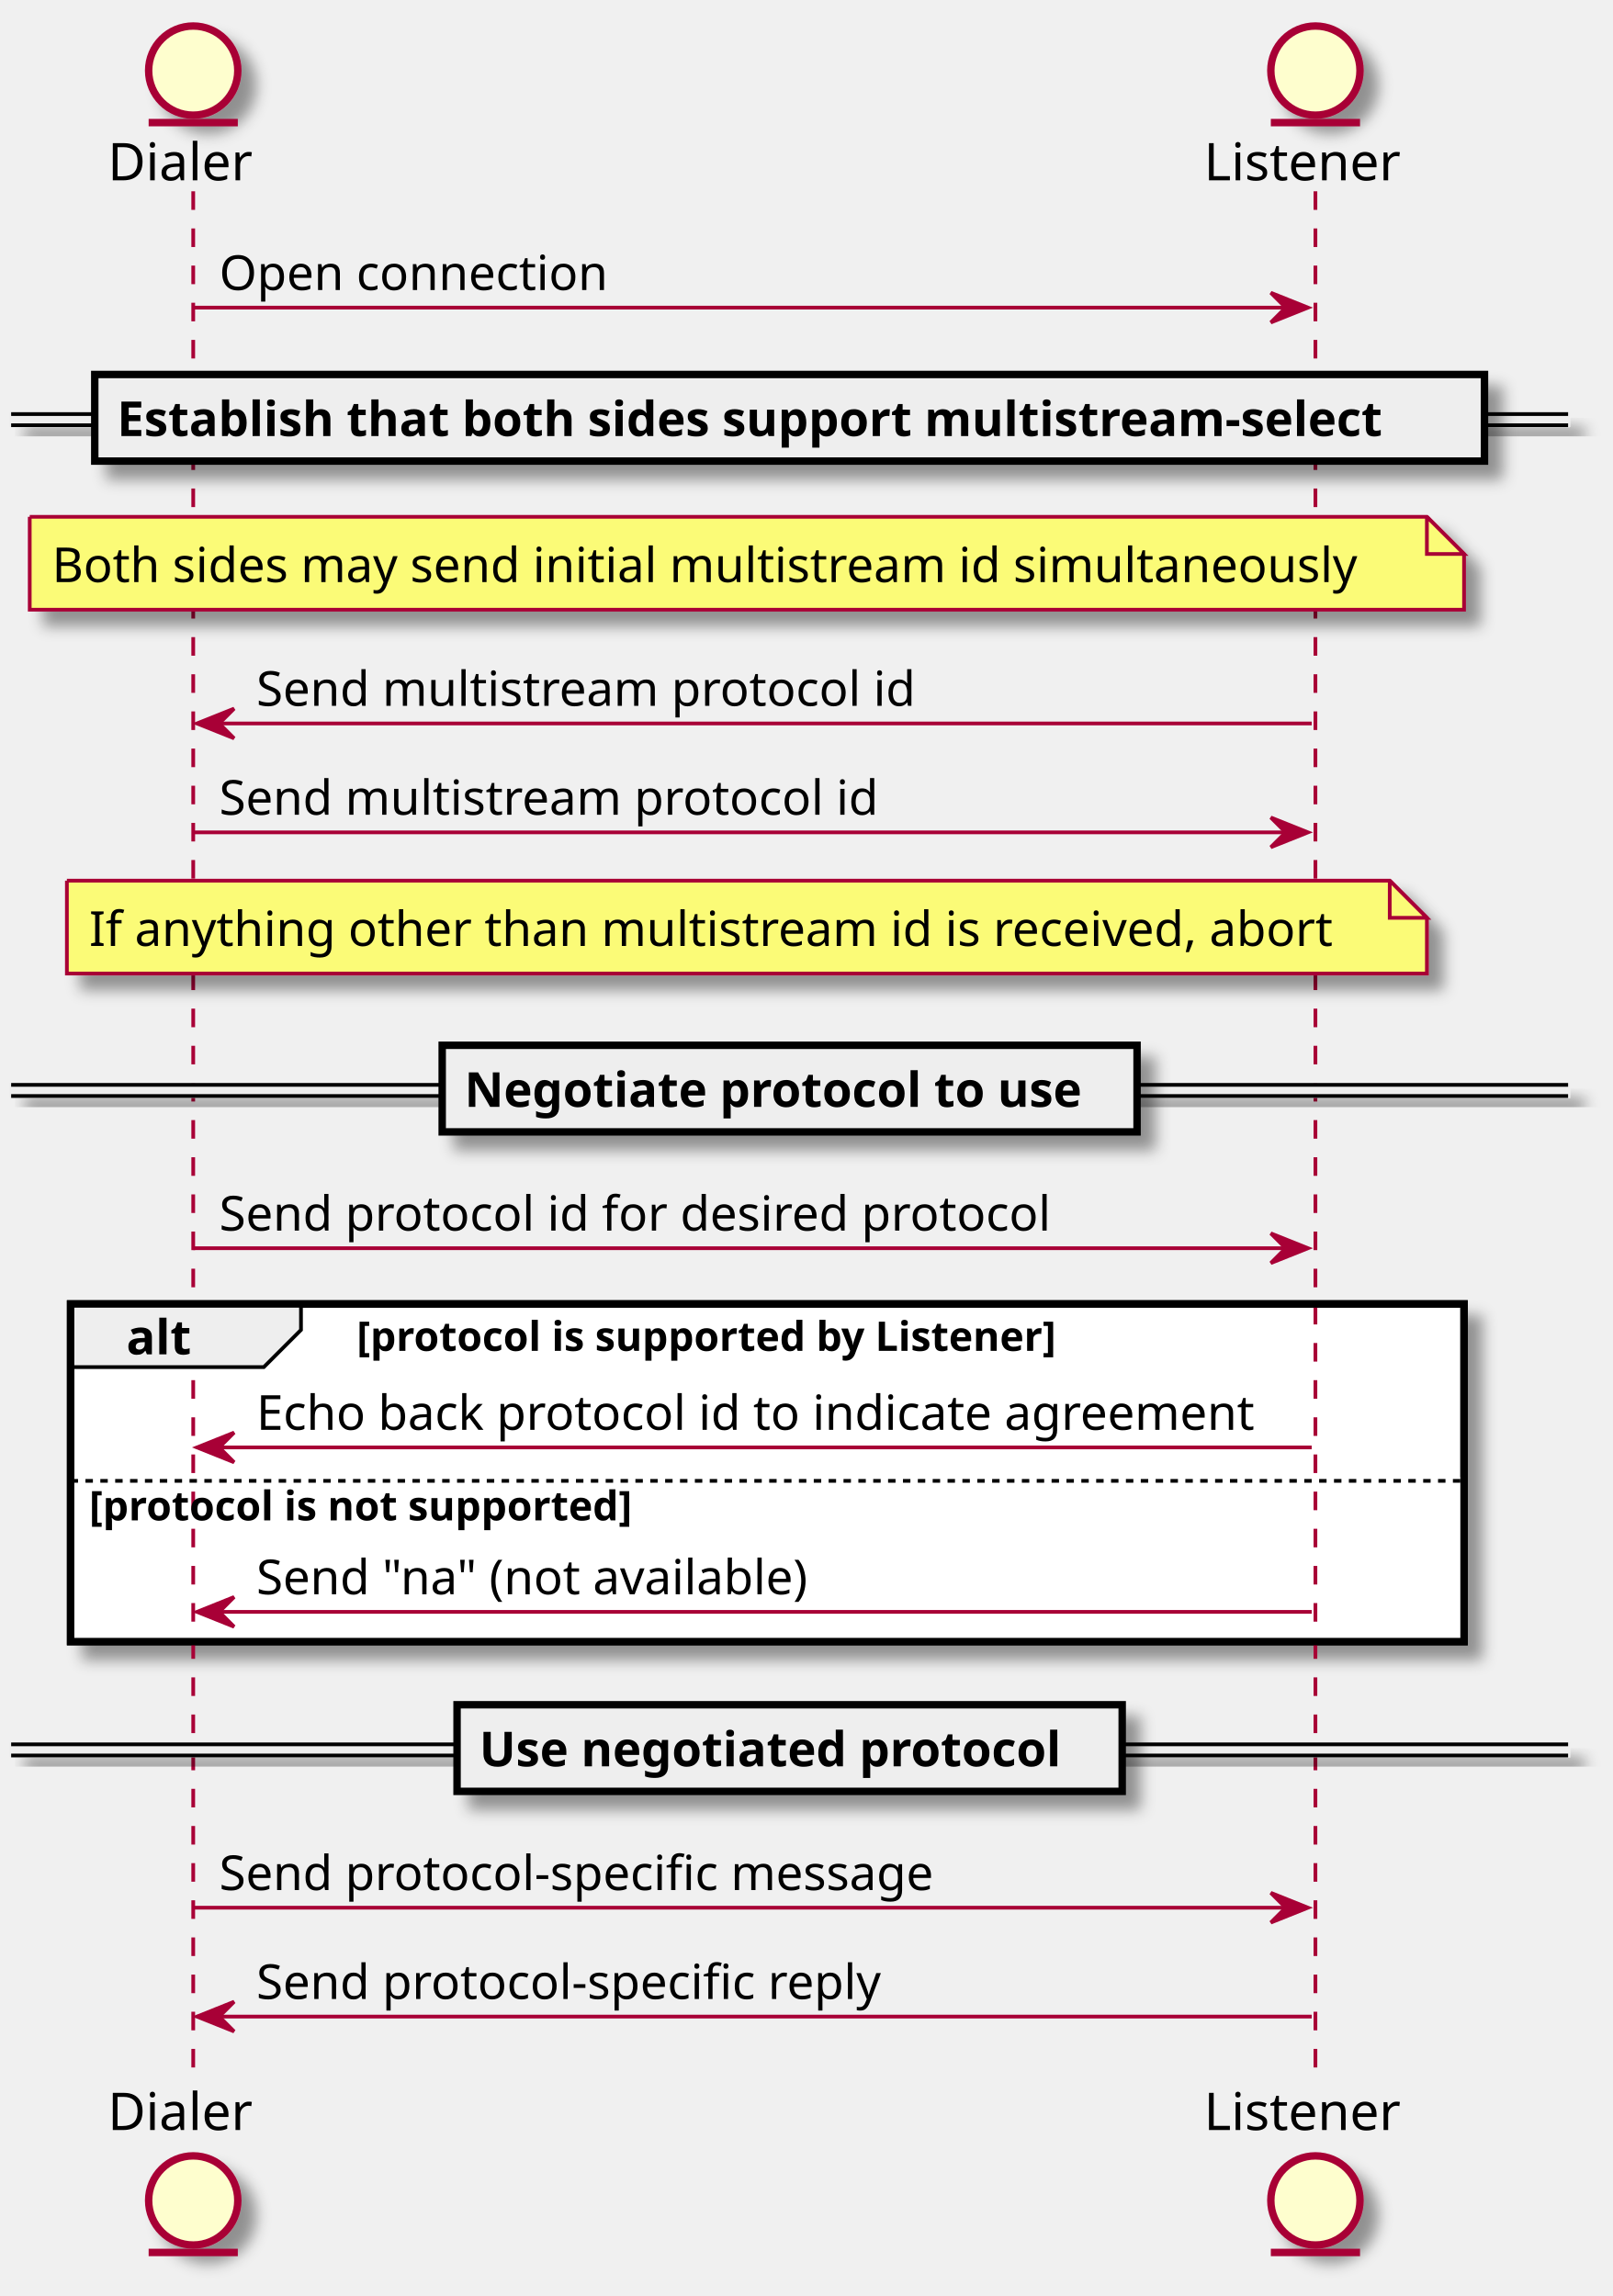
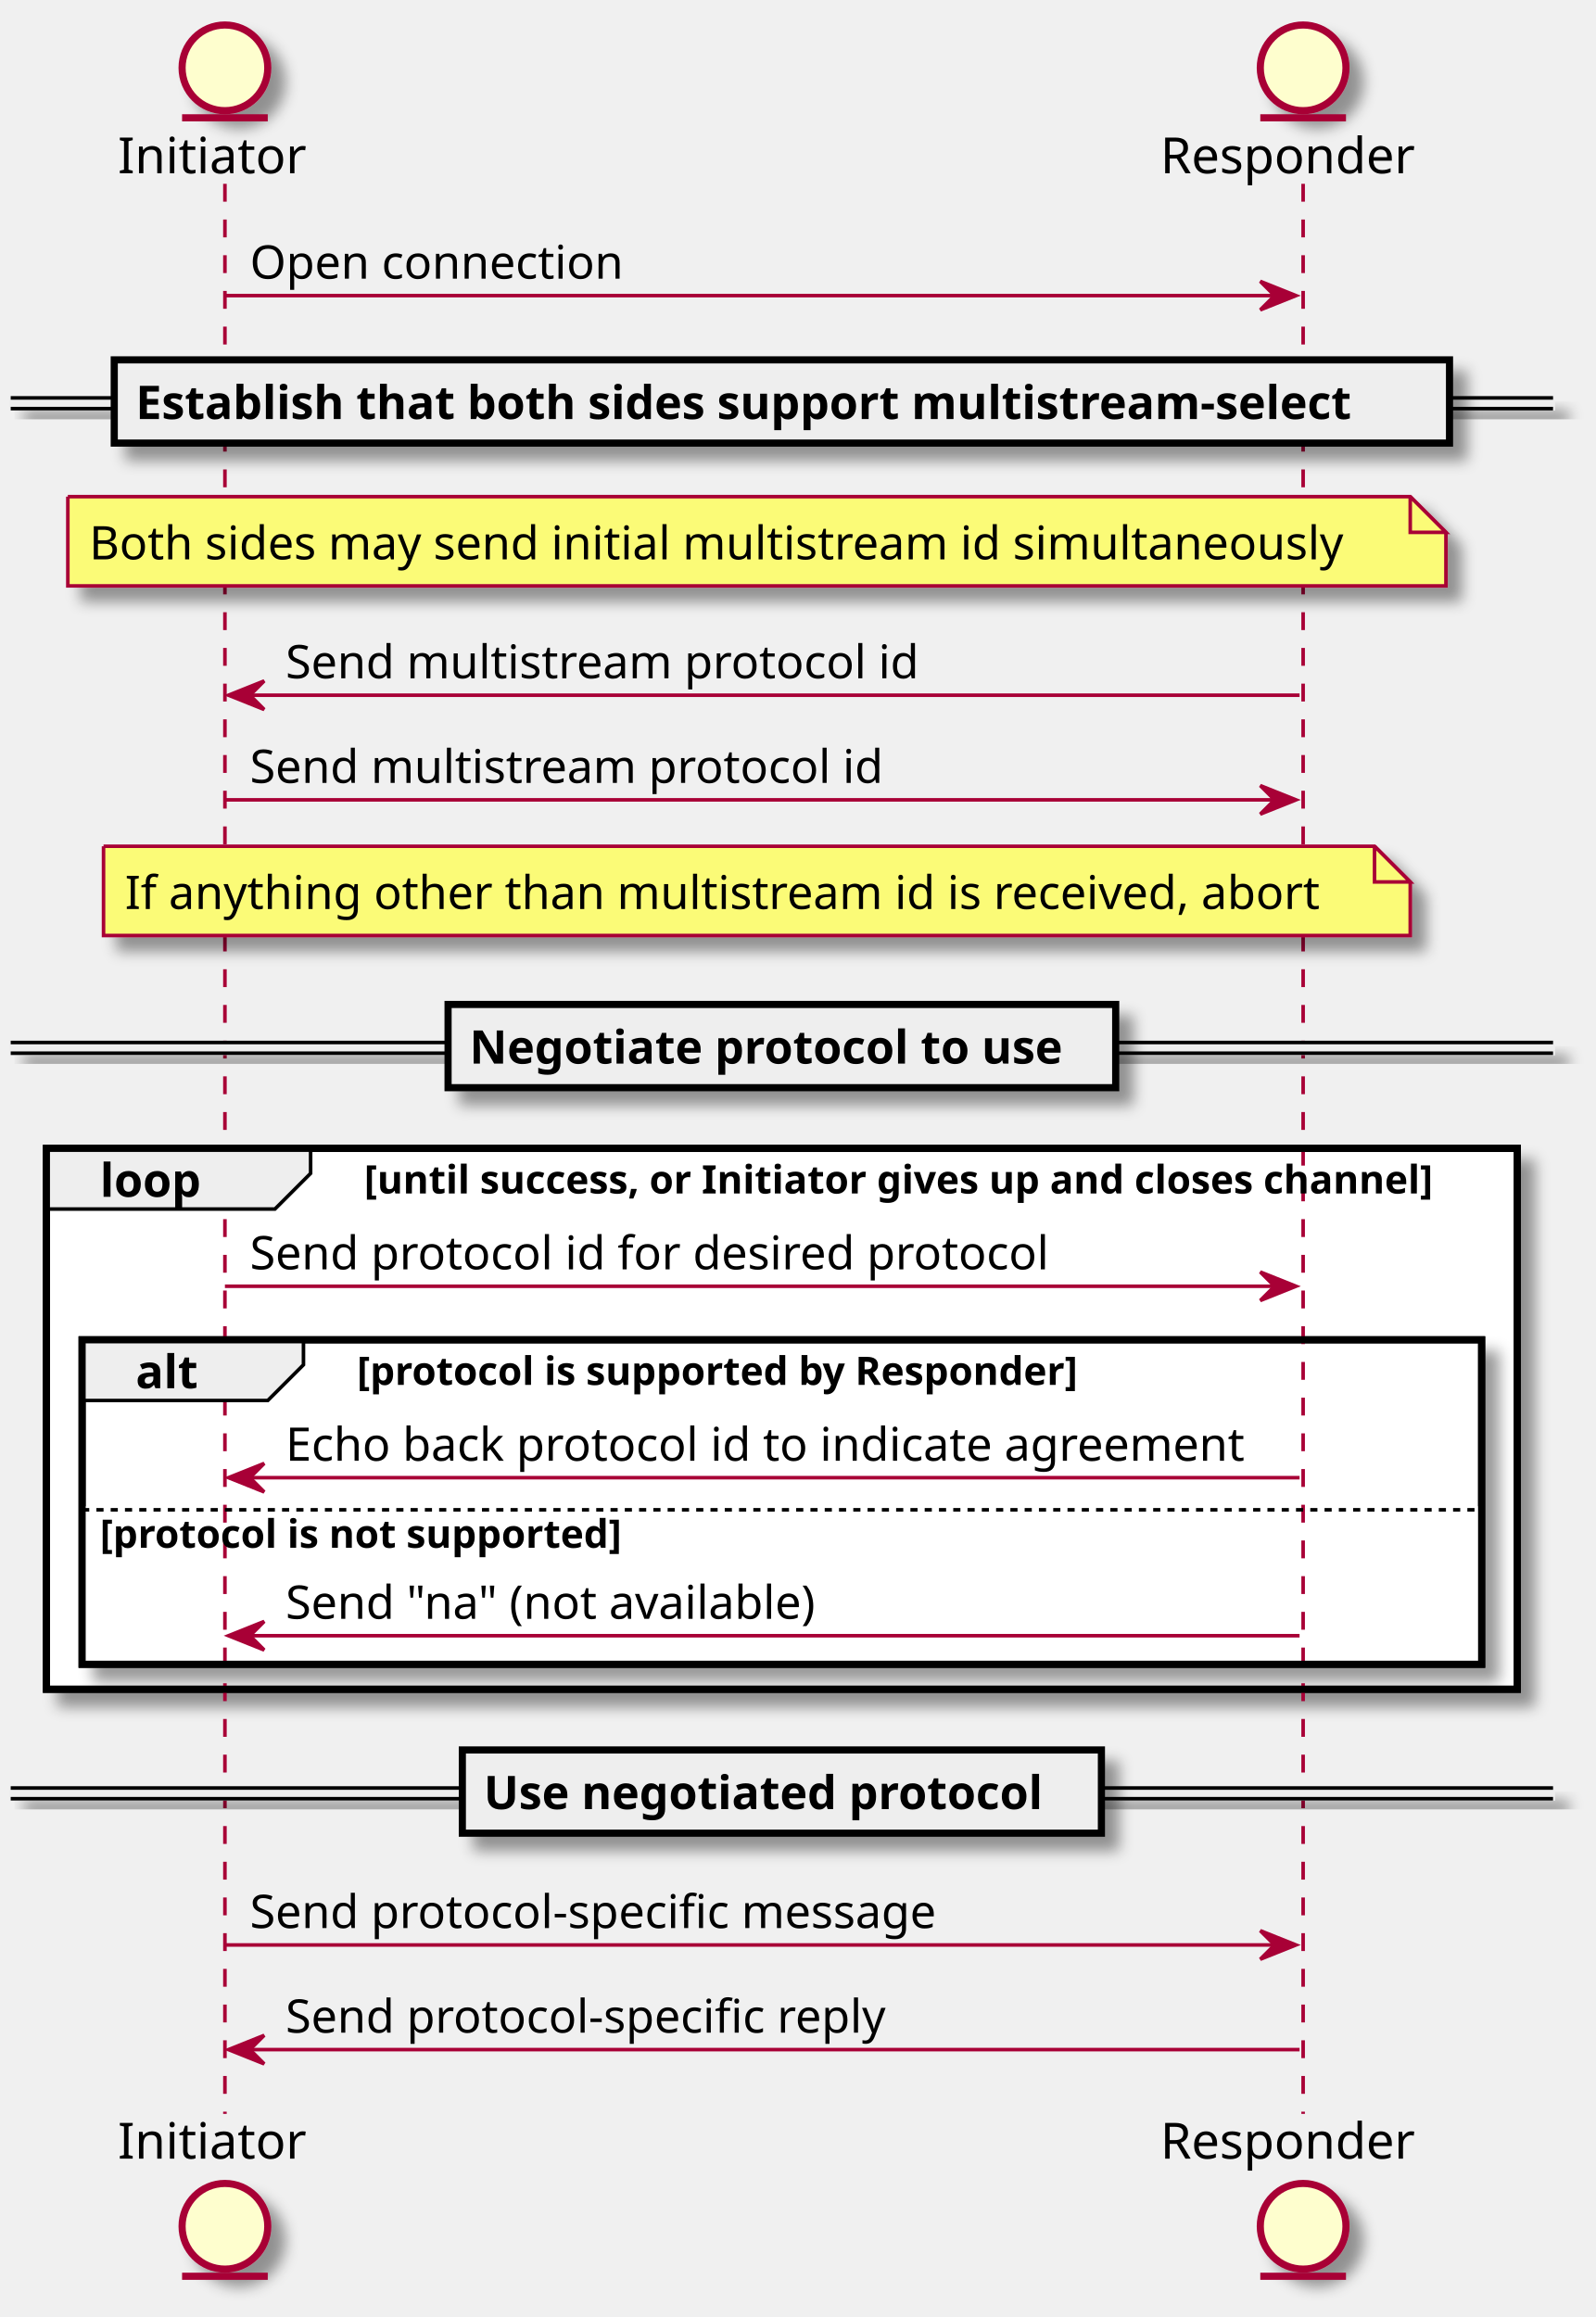
- <svg xmlns="http://www.w3.org/2000/svg" contentScriptType="application/ecmascript" contentStyleType="text/css" height="618px" preserveAspectRatio="none" style="width:434px;height:618px;" version="1.1" viewBox="0 0 434 618" width="434px" zoomAndPan="magnify">
+ <svg xmlns="http://www.w3.org/2000/svg" contentScriptType="application/ecmascript" contentStyleType="text/css" height="649px" preserveAspectRatio="none" style="width:447px;height:649px;" version="1.1" viewBox="0 0 447 649" width="447px" zoomAndPan="magnify">
  <defs>
-     <filter height="300%" id="fa3s3p22nj4l3" width="300%" x="-1" y="-1">
+     <filter height="300%" id="f13imtgjy13j3q" width="300%" x="-1" y="-1">
      <feGaussianBlur result="blurOut" stdDeviation="2.0" />
      <feColorMatrix in="blurOut" result="blurOut2" type="matrix" values="0 0 0 0 0 0 0 0 0 0 0 0 0 0 0 0 0 0 .4 0" />
      <feOffset dx="4.0" dy="4.0" in="blurOut2" result="blurOut3" />
      <feBlend in="SourceGraphic" in2="blurOut3" mode="normal" />
    </filter>
  </defs>
  <g>
-     <rect fill="#FFFFFF" filter="url(#fa3s3p22nj4l3)" height="90.887" style="stroke: #000000; stroke-width: 2.0;" width="375" x="19" y="350.973" />
-     <rect fill="#FFFFFF" height="44.266" style="stroke: none; stroke-width: 1.0;" width="375" x="19" y="397.594" />
-     <line style="stroke: #A80036; stroke-width: 1.0; stroke-dasharray: 5.0,5.0;" x1="52" x2="52" y1="51.488" y2="560.791" />
-     <line style="stroke: #A80036; stroke-width: 1.0; stroke-dasharray: 5.0,5.0;" x1="354" x2="354" y1="51.488" y2="560.791" />
-     <text fill="#000000" font-family="sans-serif" font-size="14" lengthAdjust="spacingAndGlyphs" textLength="40" x="29" y="48.535">Dialer</text>
-     <ellipse cx="52" cy="19" fill="#FEFECE" filter="url(#fa3s3p22nj4l3)" rx="12" ry="12" style="stroke: #A80036; stroke-width: 2.0;" />
-     <line style="stroke: #A80036; stroke-width: 2.0;" x1="40" x2="64" y1="33" y2="33" />
-     <text fill="#000000" font-family="sans-serif" font-size="14" lengthAdjust="spacingAndGlyphs" textLength="40" x="29" y="573.326">Dialer</text>
-     <ellipse cx="52" cy="592.279" fill="#FEFECE" filter="url(#fa3s3p22nj4l3)" rx="12" ry="12" style="stroke: #A80036; stroke-width: 2.0;" />
-     <line style="stroke: #A80036; stroke-width: 2.0;" x1="40" x2="64" y1="606.279" y2="606.279" />
-     <text fill="#000000" font-family="sans-serif" font-size="14" lengthAdjust="spacingAndGlyphs" textLength="54" x="324" y="48.535">Listener</text>
-     <ellipse cx="354" cy="19" fill="#FEFECE" filter="url(#fa3s3p22nj4l3)" rx="12" ry="12" style="stroke: #A80036; stroke-width: 2.0;" />
-     <line style="stroke: #A80036; stroke-width: 2.0;" x1="342" x2="366" y1="33" y2="33" />
-     <text fill="#000000" font-family="sans-serif" font-size="14" lengthAdjust="spacingAndGlyphs" textLength="54" x="324" y="573.326">Listener</text>
-     <ellipse cx="354" cy="592.279" fill="#FEFECE" filter="url(#fa3s3p22nj4l3)" rx="12" ry="12" style="stroke: #A80036; stroke-width: 2.0;" />
-     <line style="stroke: #A80036; stroke-width: 2.0;" x1="342" x2="366" y1="606.279" y2="606.279" />
-     <polygon fill="#A80036" points="342,78.799,352,82.799,342,86.799,346,82.799" style="stroke: #A80036; stroke-width: 1.0;" />
-     <line style="stroke: #A80036; stroke-width: 1.0;" x1="52" x2="348" y1="82.799" y2="82.799" />
-     <text fill="#000000" font-family="sans-serif" font-size="13" lengthAdjust="spacingAndGlyphs" textLength="107" x="59" y="78.057">Open connection</text>
-     <rect fill="#EEEEEE" filter="url(#fa3s3p22nj4l3)" height="3" style="stroke: #EEEEEE; stroke-width: 1.0;" width="419" x="3" y="111.454" />
-     <line style="stroke: #000000; stroke-width: 1.0;" x1="3" x2="422" y1="111.454" y2="111.454" />
-     <line style="stroke: #000000; stroke-width: 1.0;" x1="3" x2="422" y1="114.454" y2="114.454" />
-     <rect fill="#EEEEEE" filter="url(#fa3s3p22nj4l3)" height="23.311" style="stroke: #000000; stroke-width: 2.0;" width="374" x="25.5" y="100.799" />
-     <text fill="#000000" font-family="sans-serif" font-size="13" font-weight="bold" lengthAdjust="spacingAndGlyphs" textLength="356" x="31.5" y="117.367">Establish that both sides support multistream-select</text>
-     <path d="M8,139.109 L8,164.109 L394,164.109 L394,149.109 L384,139.109 L8,139.109 " fill="#FBFB77" filter="url(#fa3s3p22nj4l3)" style="stroke: #A80036; stroke-width: 1.0;" />
-     <path d="M384,139.109 L384,149.109 L394,149.109 L384,139.109 " fill="#FBFB77" style="stroke: #A80036; stroke-width: 1.0;" />
-     <text fill="#000000" font-family="sans-serif" font-size="13" lengthAdjust="spacingAndGlyphs" textLength="365" x="14" y="156.678">Both sides may send initial multistream id simultaneously</text>
-     <polygon fill="#A80036" points="63,190.731,53,194.731,63,198.731,59,194.731" style="stroke: #A80036; stroke-width: 1.0;" />
-     <line style="stroke: #A80036; stroke-width: 1.0;" x1="57" x2="353" y1="194.731" y2="194.731" />
-     <text fill="#000000" font-family="sans-serif" font-size="13" lengthAdjust="spacingAndGlyphs" textLength="183" x="69" y="189.988">Send multistream protocol id</text>
-     <polygon fill="#A80036" points="342,220.041,352,224.041,342,228.041,346,224.041" style="stroke: #A80036; stroke-width: 1.0;" />
-     <line style="stroke: #A80036; stroke-width: 1.0;" x1="52" x2="348" y1="224.041" y2="224.041" />
-     <text fill="#000000" font-family="sans-serif" font-size="13" lengthAdjust="spacingAndGlyphs" textLength="183" x="59" y="219.299">Send multistream protocol id</text>
-     <path d="M18,237.041 L18,262.041 L384,262.041 L384,247.041 L374,237.041 L18,237.041 " fill="#FBFB77" filter="url(#fa3s3p22nj4l3)" style="stroke: #A80036; stroke-width: 1.0;" />
-     <path d="M374,237.041 L374,247.041 L384,247.041 L374,237.041 " fill="#FBFB77" style="stroke: #A80036; stroke-width: 1.0;" />
-     <text fill="#000000" font-family="sans-serif" font-size="13" lengthAdjust="spacingAndGlyphs" textLength="345" x="24" y="254.609">If anything other than multistream id is received, abort</text>
-     <rect fill="#EEEEEE" filter="url(#fa3s3p22nj4l3)" height="3" style="stroke: #EEEEEE; stroke-width: 1.0;" width="419" x="3" y="292.007" />
-     <line style="stroke: #000000; stroke-width: 1.0;" x1="3" x2="422" y1="292.007" y2="292.007" />
-     <line style="stroke: #000000; stroke-width: 1.0;" x1="3" x2="422" y1="295.007" y2="295.007" />
-     <rect fill="#EEEEEE" filter="url(#fa3s3p22nj4l3)" height="23.311" style="stroke: #000000; stroke-width: 2.0;" width="187" x="119" y="281.352" />
-     <text fill="#000000" font-family="sans-serif" font-size="13" font-weight="bold" lengthAdjust="spacingAndGlyphs" textLength="169" x="125" y="297.92">Negotiate protocol to use</text>
-     <polygon fill="#A80036" points="342,331.973,352,335.973,342,339.973,346,335.973" style="stroke: #A80036; stroke-width: 1.0;" />
-     <line style="stroke: #A80036; stroke-width: 1.0;" x1="52" x2="348" y1="335.973" y2="335.973" />
-     <text fill="#000000" font-family="sans-serif" font-size="13" lengthAdjust="spacingAndGlyphs" textLength="232" x="59" y="331.231">Send protocol id for desired protocol</text>
-     <path d="M19,350.973 L81,350.973 L81,357.973 L71,367.973 L19,367.973 L19,350.973 " fill="#EEEEEE" style="stroke: #000000; stroke-width: 1.0;" />
-     <rect fill="none" height="90.887" style="stroke: #000000; stroke-width: 2.0;" width="375" x="19" y="350.973" />
-     <text fill="#000000" font-family="sans-serif" font-size="13" font-weight="bold" lengthAdjust="spacingAndGlyphs" textLength="17" x="34" y="364.541">alt</text>
-     <text fill="#000000" font-family="sans-serif" font-size="11" font-weight="bold" lengthAdjust="spacingAndGlyphs" textLength="194" x="96" y="363.607">[protocol is supported by Listener]</text>
-     <polygon fill="#A80036" points="63,385.594,53,389.594,63,393.594,59,389.594" style="stroke: #A80036; stroke-width: 1.0;" />
-     <line style="stroke: #A80036; stroke-width: 1.0;" x1="57" x2="353" y1="389.594" y2="389.594" />
-     <text fill="#000000" font-family="sans-serif" font-size="13" lengthAdjust="spacingAndGlyphs" textLength="278" x="69" y="384.852">Echo back protocol id to indicate agreement</text>
-     <line style="stroke: #000000; stroke-width: 1.0; stroke-dasharray: 2.0,2.0;" x1="19" x2="394" y1="398.594" y2="398.594" />
-     <text fill="#000000" font-family="sans-serif" font-size="11" font-weight="bold" lengthAdjust="spacingAndGlyphs" textLength="151" x="24" y="409.228">[protocol is not supported]</text>
-     <polygon fill="#A80036" points="63,429.859,53,433.859,63,437.859,59,433.859" style="stroke: #A80036; stroke-width: 1.0;" />
-     <line style="stroke: #A80036; stroke-width: 1.0;" x1="57" x2="353" y1="433.859" y2="433.859" />
-     <text fill="#000000" font-family="sans-serif" font-size="13" lengthAdjust="spacingAndGlyphs" textLength="151" x="69" y="429.117">Send "na" (not available)</text>
-     <rect fill="#EEEEEE" filter="url(#fa3s3p22nj4l3)" height="3" style="stroke: #EEEEEE; stroke-width: 1.0;" width="419" x="3" y="469.515" />
-     <line style="stroke: #000000; stroke-width: 1.0;" x1="3" x2="422" y1="469.515" y2="469.515" />
-     <line style="stroke: #000000; stroke-width: 1.0;" x1="3" x2="422" y1="472.515" y2="472.515" />
-     <rect fill="#EEEEEE" filter="url(#fa3s3p22nj4l3)" height="23.311" style="stroke: #000000; stroke-width: 2.0;" width="179" x="123" y="458.859" />
-     <text fill="#000000" font-family="sans-serif" font-size="13" font-weight="bold" lengthAdjust="spacingAndGlyphs" textLength="161" x="129" y="475.428">Use negotiated protocol</text>
-     <polygon fill="#A80036" points="342,509.481,352,513.481,342,517.481,346,513.481" style="stroke: #A80036; stroke-width: 1.0;" />
-     <line style="stroke: #A80036; stroke-width: 1.0;" x1="52" x2="348" y1="513.481" y2="513.481" />
-     <text fill="#000000" font-family="sans-serif" font-size="13" lengthAdjust="spacingAndGlyphs" textLength="203" x="59" y="508.738">Send protocol-specific message</text>
-     <polygon fill="#A80036" points="63,538.791,53,542.791,63,546.791,59,542.791" style="stroke: #A80036; stroke-width: 1.0;" />
-     <line style="stroke: #A80036; stroke-width: 1.0;" x1="57" x2="353" y1="542.791" y2="542.791" />
-     <text fill="#000000" font-family="sans-serif" font-size="13" lengthAdjust="spacingAndGlyphs" textLength="179" x="69" y="538.049">Send protocol-specific reply</text>
+     <rect fill="#FFFFFF" filter="url(#f13imtgjy13j3q)" height="151.508" style="stroke: #000000; stroke-width: 2.0;" width="412" x="13" y="321.662" />
+     <rect fill="#FFFFFF" filter="url(#f13imtgjy13j3q)" height="90.887" style="stroke: #000000; stroke-width: 2.0;" width="392" x="23" y="375.283" />
+     <rect fill="#FFFFFF" height="44.266" style="stroke: none; stroke-width: 1.0;" width="392" x="23" y="421.904" />
+     <line style="stroke: #A80036; stroke-width: 1.0; stroke-dasharray: 5.0,5.0;" x1="63" x2="63" y1="51.488" y2="592.102" />
+     <line style="stroke: #A80036; stroke-width: 1.0; stroke-dasharray: 5.0,5.0;" x1="365" x2="365" y1="51.488" y2="592.102" />
+     <text fill="#000000" font-family="sans-serif" font-size="14" lengthAdjust="spacingAndGlyphs" textLength="54" x="33" y="48.535">Initiator</text>
+     <ellipse cx="63" cy="19" fill="#FEFECE" filter="url(#f13imtgjy13j3q)" rx="12" ry="12" style="stroke: #A80036; stroke-width: 2.0;" />
+     <line style="stroke: #A80036; stroke-width: 2.0;" x1="51" x2="75" y1="33" y2="33" />
+     <text fill="#000000" font-family="sans-serif" font-size="14" lengthAdjust="spacingAndGlyphs" textLength="54" x="33" y="604.637">Initiator</text>
+     <ellipse cx="63" cy="623.59" fill="#FEFECE" filter="url(#f13imtgjy13j3q)" rx="12" ry="12" style="stroke: #A80036; stroke-width: 2.0;" />
+     <line style="stroke: #A80036; stroke-width: 2.0;" x1="51" x2="75" y1="637.59" y2="637.59" />
+     <text fill="#000000" font-family="sans-serif" font-size="14" lengthAdjust="spacingAndGlyphs" textLength="74" x="325" y="48.535">Responder</text>
+     <ellipse cx="365" cy="19" fill="#FEFECE" filter="url(#f13imtgjy13j3q)" rx="12" ry="12" style="stroke: #A80036; stroke-width: 2.0;" />
+     <line style="stroke: #A80036; stroke-width: 2.0;" x1="353" x2="377" y1="33" y2="33" />
+     <text fill="#000000" font-family="sans-serif" font-size="14" lengthAdjust="spacingAndGlyphs" textLength="74" x="325" y="604.637">Responder</text>
+     <ellipse cx="365" cy="623.59" fill="#FEFECE" filter="url(#f13imtgjy13j3q)" rx="12" ry="12" style="stroke: #A80036; stroke-width: 2.0;" />
+     <line style="stroke: #A80036; stroke-width: 2.0;" x1="353" x2="377" y1="637.59" y2="637.59" />
+     <polygon fill="#A80036" points="353,78.799,363,82.799,353,86.799,357,82.799" style="stroke: #A80036; stroke-width: 1.0;" />
+     <line style="stroke: #A80036; stroke-width: 1.0;" x1="63" x2="359" y1="82.799" y2="82.799" />
+     <text fill="#000000" font-family="sans-serif" font-size="13" lengthAdjust="spacingAndGlyphs" textLength="107" x="70" y="78.057">Open connection</text>
+     <rect fill="#EEEEEE" filter="url(#f13imtgjy13j3q)" height="3" style="stroke: #EEEEEE; stroke-width: 1.0;" width="432" x="3" y="111.454" />
+     <line style="stroke: #000000; stroke-width: 1.0;" x1="3" x2="435" y1="111.454" y2="111.454" />
+     <line style="stroke: #000000; stroke-width: 1.0;" x1="3" x2="435" y1="114.454" y2="114.454" />
+     <rect fill="#EEEEEE" filter="url(#f13imtgjy13j3q)" height="23.311" style="stroke: #000000; stroke-width: 2.0;" width="374" x="32" y="100.799" />
+     <text fill="#000000" font-family="sans-serif" font-size="13" font-weight="bold" lengthAdjust="spacingAndGlyphs" textLength="356" x="38" y="117.367">Establish that both sides support multistream-select</text>
+     <path d="M19,139.109 L19,164.109 L405,164.109 L405,149.109 L395,139.109 L19,139.109 " fill="#FBFB77" filter="url(#f13imtgjy13j3q)" style="stroke: #A80036; stroke-width: 1.0;" />
+     <path d="M395,139.109 L395,149.109 L405,149.109 L395,139.109 " fill="#FBFB77" style="stroke: #A80036; stroke-width: 1.0;" />
+     <text fill="#000000" font-family="sans-serif" font-size="13" lengthAdjust="spacingAndGlyphs" textLength="365" x="25" y="156.678">Both sides may send initial multistream id simultaneously</text>
+     <polygon fill="#A80036" points="74,190.731,64,194.731,74,198.731,70,194.731" style="stroke: #A80036; stroke-width: 1.0;" />
+     <line style="stroke: #A80036; stroke-width: 1.0;" x1="68" x2="364" y1="194.731" y2="194.731" />
+     <text fill="#000000" font-family="sans-serif" font-size="13" lengthAdjust="spacingAndGlyphs" textLength="183" x="80" y="189.988">Send multistream protocol id</text>
+     <polygon fill="#A80036" points="353,220.041,363,224.041,353,228.041,357,224.041" style="stroke: #A80036; stroke-width: 1.0;" />
+     <line style="stroke: #A80036; stroke-width: 1.0;" x1="63" x2="359" y1="224.041" y2="224.041" />
+     <text fill="#000000" font-family="sans-serif" font-size="13" lengthAdjust="spacingAndGlyphs" textLength="183" x="70" y="219.299">Send multistream protocol id</text>
+     <path d="M29,237.041 L29,262.041 L395,262.041 L395,247.041 L385,237.041 L29,237.041 " fill="#FBFB77" filter="url(#f13imtgjy13j3q)" style="stroke: #A80036; stroke-width: 1.0;" />
+     <path d="M385,237.041 L385,247.041 L395,247.041 L385,237.041 " fill="#FBFB77" style="stroke: #A80036; stroke-width: 1.0;" />
+     <text fill="#000000" font-family="sans-serif" font-size="13" lengthAdjust="spacingAndGlyphs" textLength="345" x="35" y="254.609">If anything other than multistream id is received, abort</text>
+     <rect fill="#EEEEEE" filter="url(#f13imtgjy13j3q)" height="3" style="stroke: #EEEEEE; stroke-width: 1.0;" width="432" x="3" y="292.007" />
+     <line style="stroke: #000000; stroke-width: 1.0;" x1="3" x2="435" y1="292.007" y2="292.007" />
+     <line style="stroke: #000000; stroke-width: 1.0;" x1="3" x2="435" y1="295.007" y2="295.007" />
+     <rect fill="#EEEEEE" filter="url(#f13imtgjy13j3q)" height="23.311" style="stroke: #000000; stroke-width: 2.0;" width="187" x="125.5" y="281.352" />
+     <text fill="#000000" font-family="sans-serif" font-size="13" font-weight="bold" lengthAdjust="spacingAndGlyphs" textLength="169" x="131.5" y="297.92">Negotiate protocol to use</text>
+     <path d="M13,321.662 L87,321.662 L87,328.662 L77,338.662 L13,338.662 L13,321.662 " fill="#EEEEEE" style="stroke: #000000; stroke-width: 1.0;" />
+     <rect fill="none" height="151.508" style="stroke: #000000; stroke-width: 2.0;" width="412" x="13" y="321.662" />
+     <text fill="#000000" font-family="sans-serif" font-size="13" font-weight="bold" lengthAdjust="spacingAndGlyphs" textLength="29" x="28" y="335.231">loop</text>
+     <text fill="#000000" font-family="sans-serif" font-size="11" font-weight="bold" lengthAdjust="spacingAndGlyphs" textLength="311" x="102" y="334.297">[until success, or Initiator gives up and closes channel]</text>
+     <polygon fill="#A80036" points="353,356.283,363,360.283,353,364.283,357,360.283" style="stroke: #A80036; stroke-width: 1.0;" />
+     <line style="stroke: #A80036; stroke-width: 1.0;" x1="63" x2="359" y1="360.283" y2="360.283" />
+     <text fill="#000000" font-family="sans-serif" font-size="13" lengthAdjust="spacingAndGlyphs" textLength="232" x="70" y="355.541">Send protocol id for desired protocol</text>
+     <path d="M23,375.283 L85,375.283 L85,382.283 L75,392.283 L23,392.283 L23,375.283 " fill="#EEEEEE" style="stroke: #000000; stroke-width: 1.0;" />
+     <rect fill="none" height="90.887" style="stroke: #000000; stroke-width: 2.0;" width="392" x="23" y="375.283" />
+     <text fill="#000000" font-family="sans-serif" font-size="13" font-weight="bold" lengthAdjust="spacingAndGlyphs" textLength="17" x="38" y="388.852">alt</text>
+     <text fill="#000000" font-family="sans-serif" font-size="11" font-weight="bold" lengthAdjust="spacingAndGlyphs" textLength="209" x="100" y="387.918">[protocol is supported by Responder]</text>
+     <polygon fill="#A80036" points="74,409.904,64,413.904,74,417.904,70,413.904" style="stroke: #A80036; stroke-width: 1.0;" />
+     <line style="stroke: #A80036; stroke-width: 1.0;" x1="68" x2="364" y1="413.904" y2="413.904" />
+     <text fill="#000000" font-family="sans-serif" font-size="13" lengthAdjust="spacingAndGlyphs" textLength="278" x="80" y="409.162">Echo back protocol id to indicate agreement</text>
+     <line style="stroke: #000000; stroke-width: 1.0; stroke-dasharray: 2.0,2.0;" x1="23" x2="415" y1="422.904" y2="422.904" />
+     <text fill="#000000" font-family="sans-serif" font-size="11" font-weight="bold" lengthAdjust="spacingAndGlyphs" textLength="151" x="28" y="433.539">[protocol is not supported]</text>
+     <polygon fill="#A80036" points="74,454.17,64,458.17,74,462.17,70,458.17" style="stroke: #A80036; stroke-width: 1.0;" />
+     <line style="stroke: #A80036; stroke-width: 1.0;" x1="68" x2="364" y1="458.17" y2="458.17" />
+     <text fill="#000000" font-family="sans-serif" font-size="13" lengthAdjust="spacingAndGlyphs" textLength="151" x="80" y="453.428">Send "na" (not available)</text>
+     <rect fill="#EEEEEE" filter="url(#f13imtgjy13j3q)" height="3" style="stroke: #EEEEEE; stroke-width: 1.0;" width="432" x="3" y="500.825" />
+     <line style="stroke: #000000; stroke-width: 1.0;" x1="3" x2="435" y1="500.825" y2="500.825" />
+     <line style="stroke: #000000; stroke-width: 1.0;" x1="3" x2="435" y1="503.825" y2="503.825" />
+     <rect fill="#EEEEEE" filter="url(#f13imtgjy13j3q)" height="23.311" style="stroke: #000000; stroke-width: 2.0;" width="179" x="129.5" y="490.17" />
+     <text fill="#000000" font-family="sans-serif" font-size="13" font-weight="bold" lengthAdjust="spacingAndGlyphs" textLength="161" x="135.5" y="506.738">Use negotiated protocol</text>
+     <polygon fill="#A80036" points="353,540.791,363,544.791,353,548.791,357,544.791" style="stroke: #A80036; stroke-width: 1.0;" />
+     <line style="stroke: #A80036; stroke-width: 1.0;" x1="63" x2="359" y1="544.791" y2="544.791" />
+     <text fill="#000000" font-family="sans-serif" font-size="13" lengthAdjust="spacingAndGlyphs" textLength="203" x="70" y="540.049">Send protocol-specific message</text>
+     <polygon fill="#A80036" points="74,570.102,64,574.102,74,578.102,70,574.102" style="stroke: #A80036; stroke-width: 1.0;" />
+     <line style="stroke: #A80036; stroke-width: 1.0;" x1="68" x2="364" y1="574.102" y2="574.102" />
+     <text fill="#000000" font-family="sans-serif" font-size="13" lengthAdjust="spacingAndGlyphs" textLength="179" x="80" y="569.359">Send protocol-specific reply</text>
  </g>
</svg>
